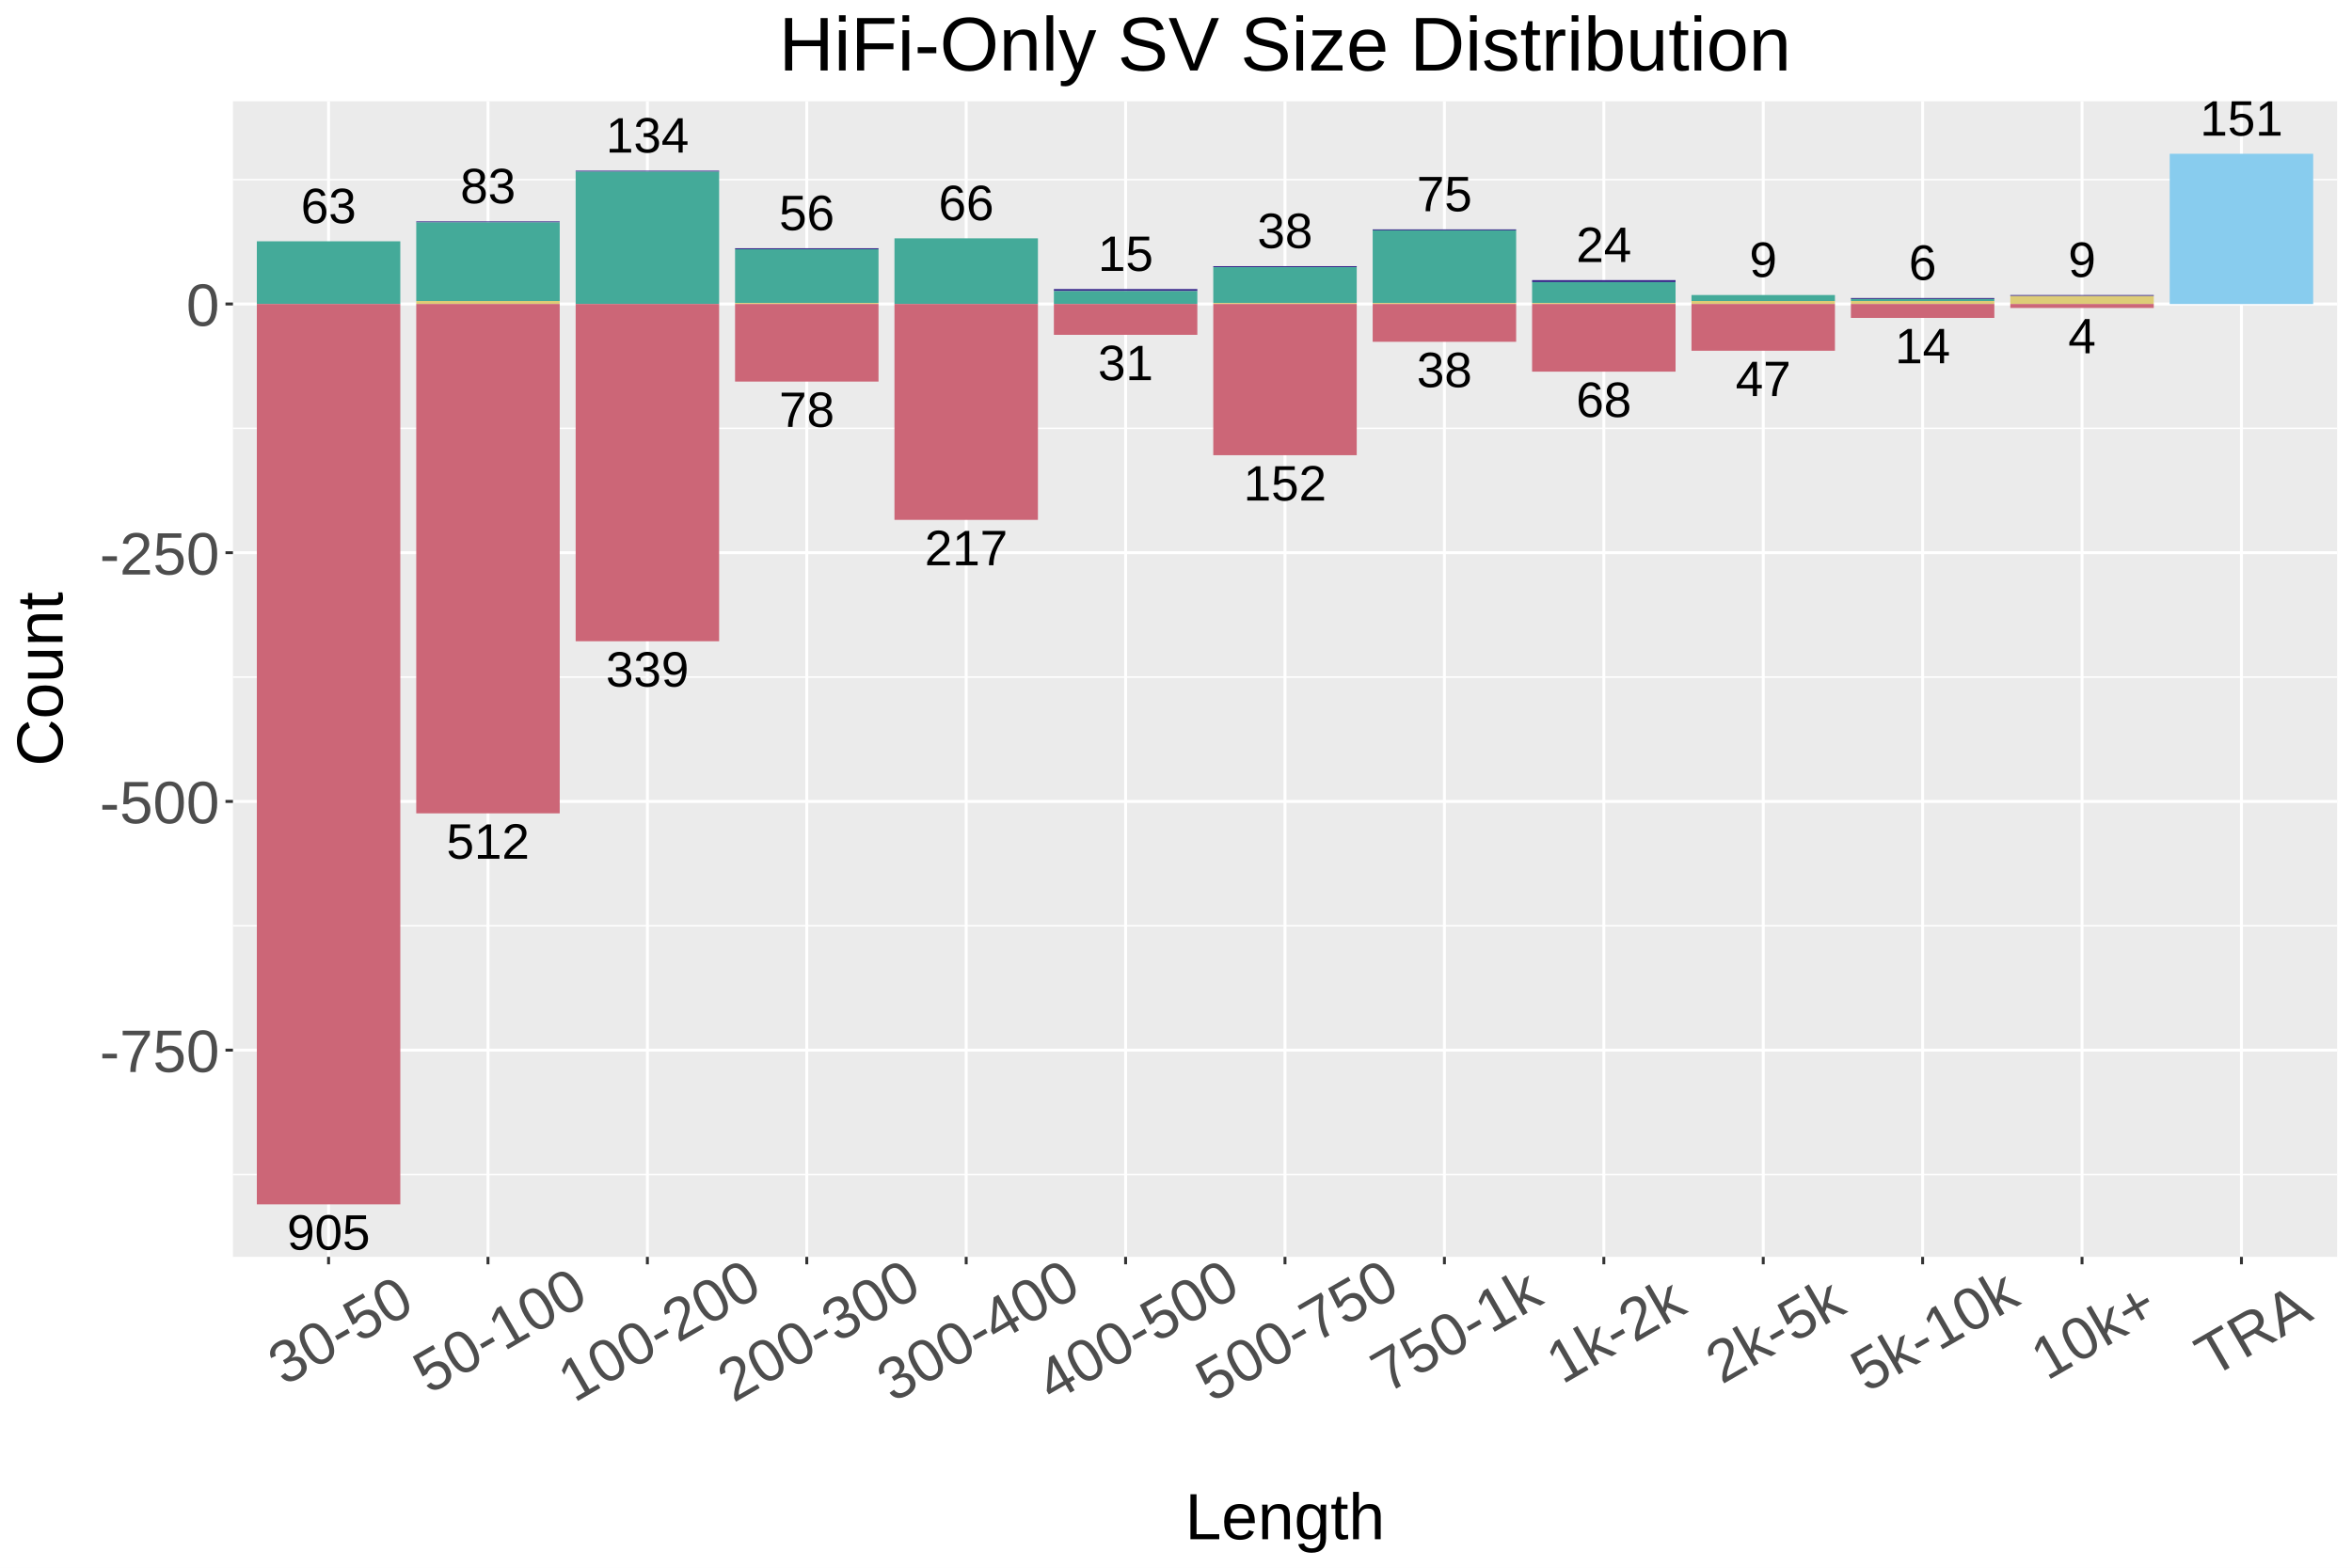
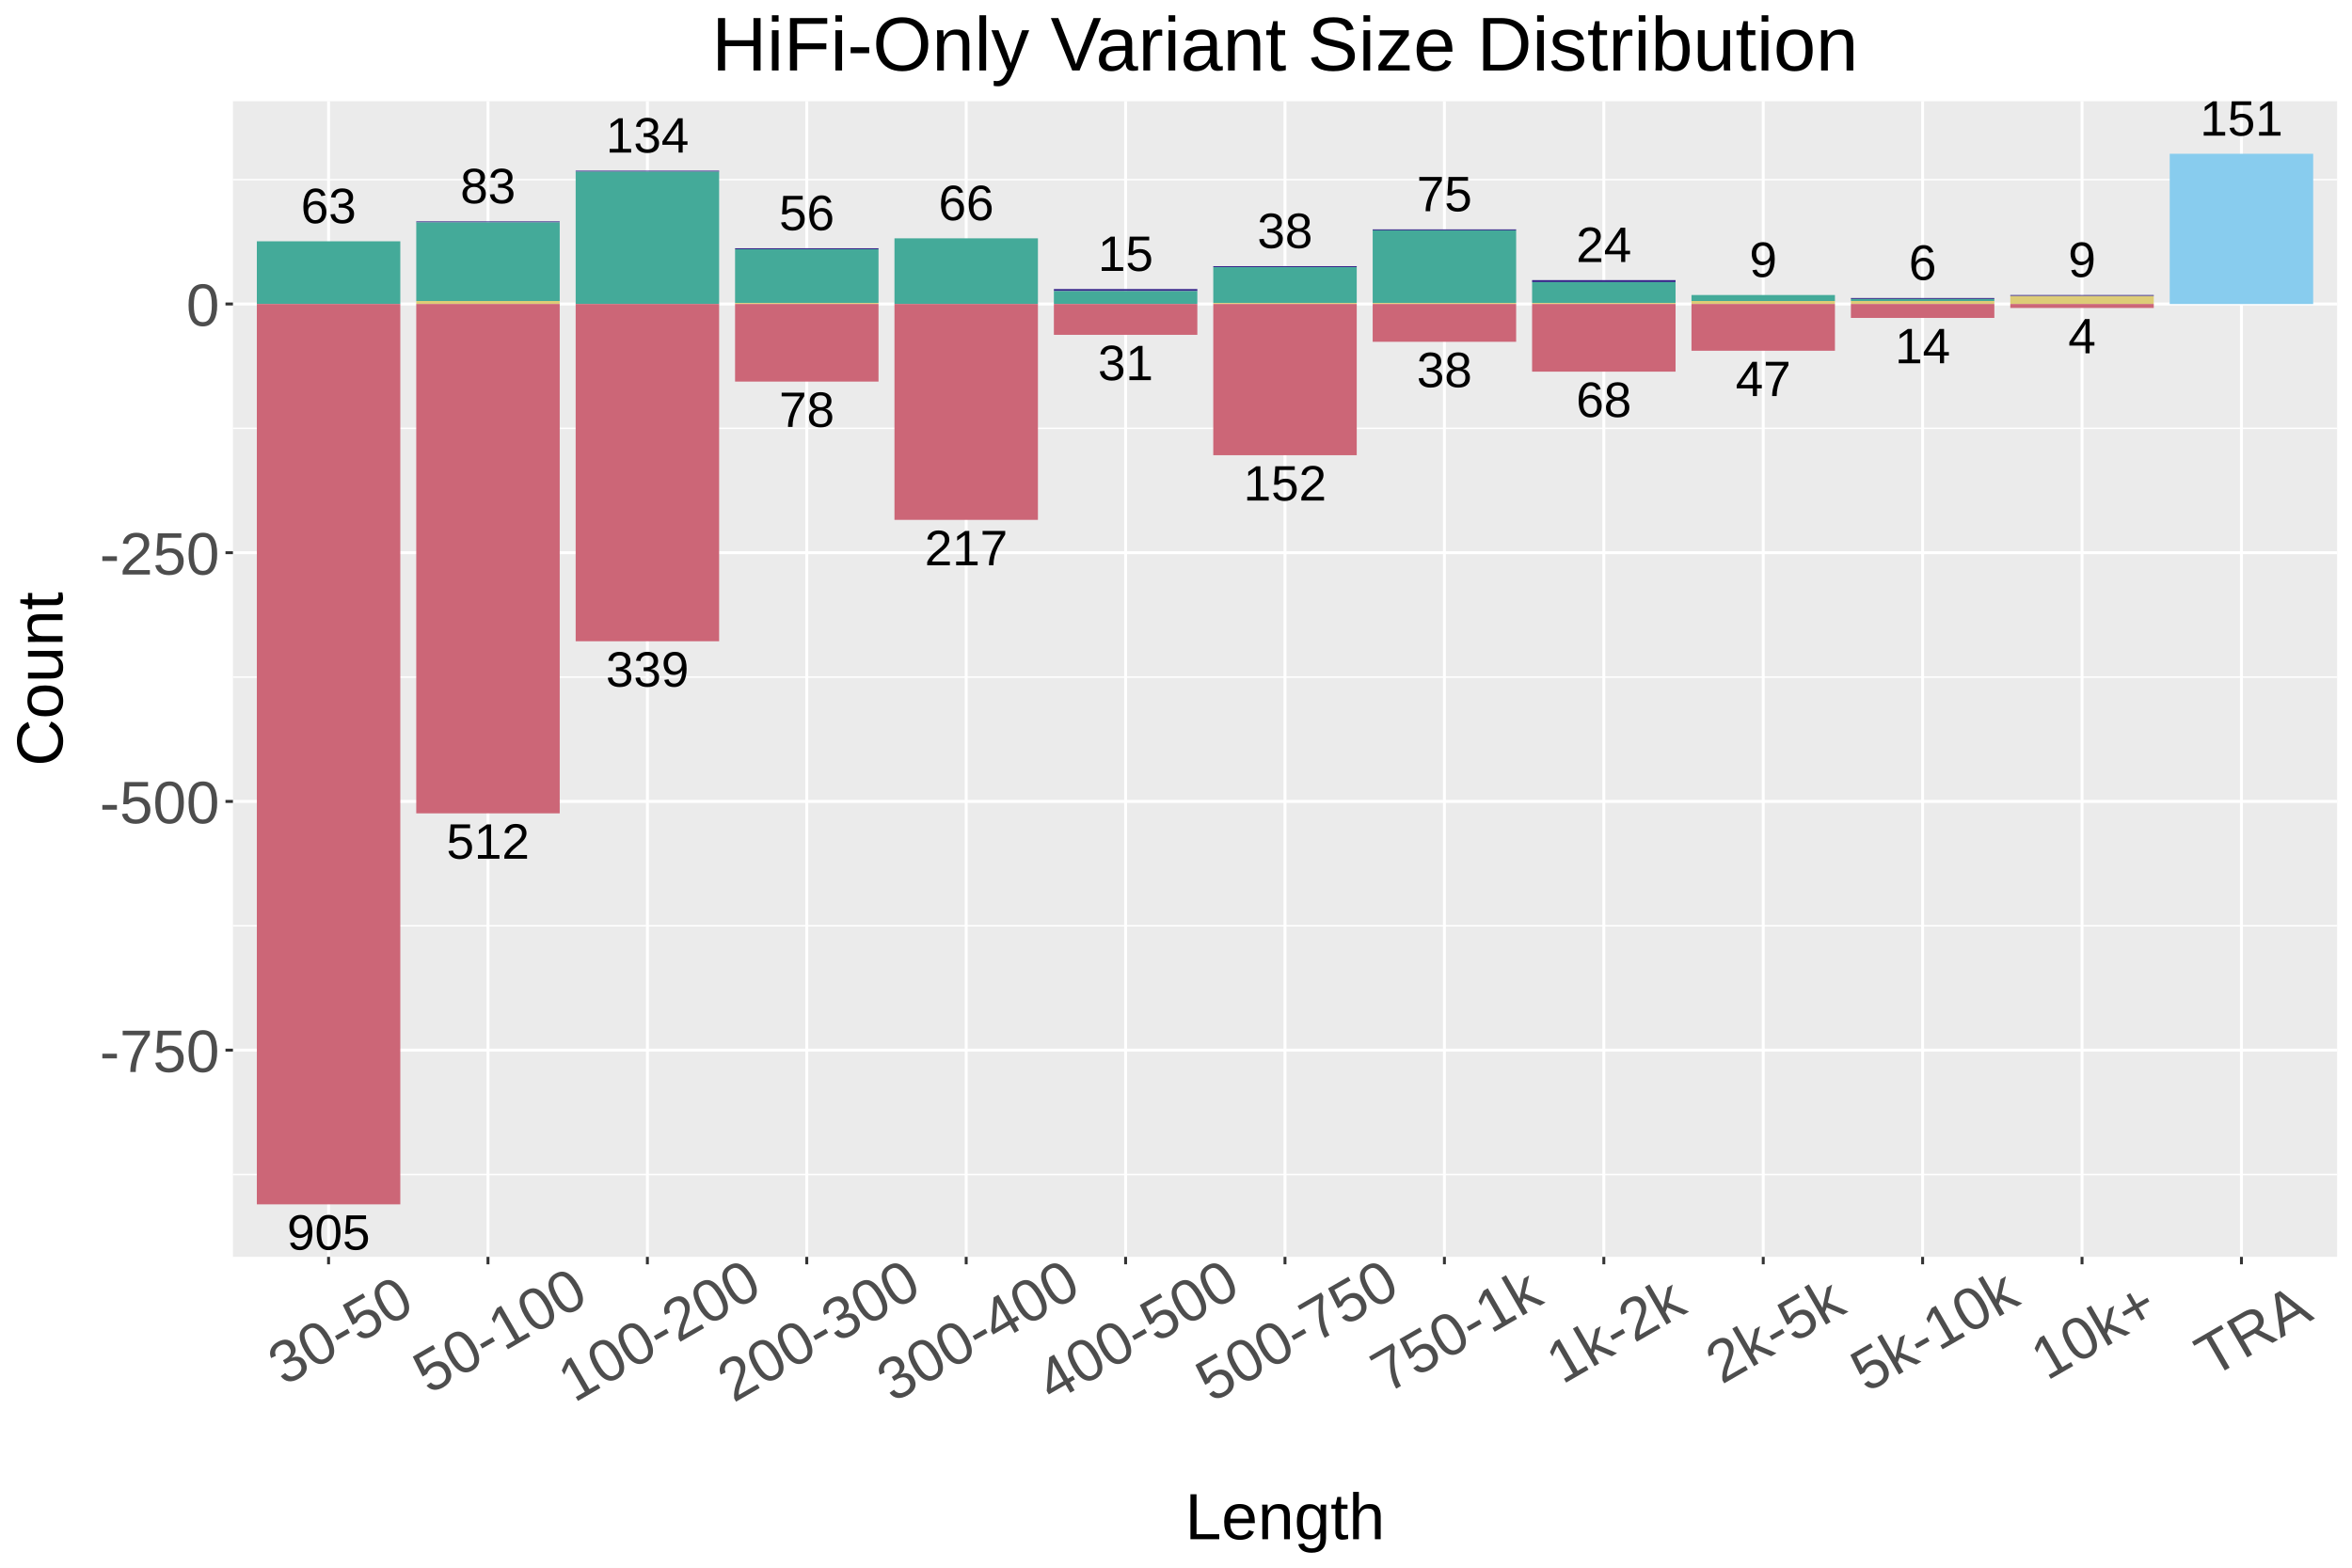
<svg xmlns="http://www.w3.org/2000/svg" class="svglite" width="864.00pt" height="576.00pt" viewBox="0 0 864.00 576.00">
  <defs>
    <style type="text/css">
    .svglite line, .svglite polyline, .svglite polygon, .svglite path, .svglite rect, .svglite circle {
      fill: none;
      stroke: #000000;
      stroke-linecap: round;
      stroke-linejoin: round;
      stroke-miterlimit: 10.00;
    }
  </style>
  </defs>
  <rect width="100%" height="100%" style="stroke: none; fill: #FFFFFF;" />
  <defs>
    <clipPath id="cpMC4wMHw4NjQuMDB8MC4wMHw1NzYuMDA=">
      <rect x="0.00" y="0.00" width="864.00" height="576.00" />
    </clipPath>
  </defs>
  <g clip-path="url(#cpMC4wMHw4NjQuMDB8MC4wMHw1NzYuMDA=)">
    <rect x="0.00" y="0.00" width="864.00" height="576.00" style="stroke-width: 1.07; stroke: #FFFFFF; fill: #FFFFFF;" />
  </g>
  <defs>
    <clipPath id="cpODUuNTd8ODU4LjUyfDM3LjIwfDQ2MS44MA==">
      <rect x="85.57" y="37.20" width="772.95" height="424.60" />
    </clipPath>
  </defs>
  <g clip-path="url(#cpODUuNTd8ODU4LjUyfDM3LjIwfDQ2MS44MA==)">
    <rect x="85.57" y="37.20" width="772.95" height="424.60" style="stroke-width: 1.07; stroke: none; fill: #EBEBEB;" />
    <polyline points="85.57,431.53 858.52,431.53 " style="stroke-width: 0.53; stroke: #FFFFFF; stroke-linecap: butt;" />
    <polyline points="85.57,340.15 858.52,340.15 " style="stroke-width: 0.53; stroke: #FFFFFF; stroke-linecap: butt;" />
    <polyline points="85.57,248.77 858.52,248.77 " style="stroke-width: 0.53; stroke: #FFFFFF; stroke-linecap: butt;" />
    <polyline points="85.57,157.38 858.52,157.38 " style="stroke-width: 0.53; stroke: #FFFFFF; stroke-linecap: butt;" />
    <polyline points="85.57,66.00 858.52,66.00 " style="stroke-width: 0.53; stroke: #FFFFFF; stroke-linecap: butt;" />
    <polyline points="85.57,385.84 858.52,385.84 " style="stroke-width: 1.07; stroke: #FFFFFF; stroke-linecap: butt;" />
    <polyline points="85.57,294.46 858.52,294.46 " style="stroke-width: 1.07; stroke: #FFFFFF; stroke-linecap: butt;" />
    <polyline points="85.57,203.07 858.52,203.07 " style="stroke-width: 1.07; stroke: #FFFFFF; stroke-linecap: butt;" />
    <polyline points="85.57,111.69 858.52,111.69 " style="stroke-width: 1.07; stroke: #FFFFFF; stroke-linecap: butt;" />
    <polyline points="120.70,461.80 120.70,37.20 " style="stroke-width: 1.07; stroke: #FFFFFF; stroke-linecap: butt;" />
    <polyline points="179.26,461.80 179.26,37.20 " style="stroke-width: 1.07; stroke: #FFFFFF; stroke-linecap: butt;" />
    <polyline points="237.82,461.80 237.82,37.20 " style="stroke-width: 1.07; stroke: #FFFFFF; stroke-linecap: butt;" />
    <polyline points="296.37,461.80 296.37,37.20 " style="stroke-width: 1.07; stroke: #FFFFFF; stroke-linecap: butt;" />
    <polyline points="354.93,461.80 354.93,37.20 " style="stroke-width: 1.07; stroke: #FFFFFF; stroke-linecap: butt;" />
    <polyline points="413.49,461.80 413.49,37.20 " style="stroke-width: 1.07; stroke: #FFFFFF; stroke-linecap: butt;" />
    <polyline points="472.04,461.80 472.04,37.20 " style="stroke-width: 1.07; stroke: #FFFFFF; stroke-linecap: butt;" />
    <polyline points="530.60,461.80 530.60,37.20 " style="stroke-width: 1.07; stroke: #FFFFFF; stroke-linecap: butt;" />
    <polyline points="589.16,461.80 589.16,37.20 " style="stroke-width: 1.07; stroke: #FFFFFF; stroke-linecap: butt;" />
    <polyline points="647.72,461.80 647.72,37.20 " style="stroke-width: 1.07; stroke: #FFFFFF; stroke-linecap: butt;" />
    <polyline points="706.27,461.80 706.27,37.20 " style="stroke-width: 1.07; stroke: #FFFFFF; stroke-linecap: butt;" />
    <polyline points="764.83,461.80 764.83,37.20 " style="stroke-width: 1.07; stroke: #FFFFFF; stroke-linecap: butt;" />
    <polyline points="823.39,461.80 823.39,37.20 " style="stroke-width: 1.07; stroke: #FFFFFF; stroke-linecap: butt;" />
    <rect x="152.91" y="81.35" width="52.70" height="0.37" style="stroke-width: 1.07; stroke: none; stroke-linecap: square; stroke-linejoin: miter; fill: #332288;" />
    <rect x="211.47" y="62.71" width="52.70" height="0.37" style="stroke-width: 1.07; stroke: none; stroke-linecap: square; stroke-linejoin: miter; fill: #332288;" />
    <rect x="270.02" y="91.22" width="52.70" height="0.37" style="stroke-width: 1.07; stroke: none; stroke-linecap: square; stroke-linejoin: miter; fill: #332288;" />
    <rect x="387.14" y="106.21" width="52.70" height="0.73" style="stroke-width: 1.07; stroke: none; stroke-linecap: square; stroke-linejoin: miter; fill: #332288;" />
    <rect x="445.69" y="97.80" width="52.70" height="0.37" style="stroke-width: 1.07; stroke: none; stroke-linecap: square; stroke-linejoin: miter; fill: #332288;" />
    <rect x="504.25" y="84.28" width="52.70" height="0.37" style="stroke-width: 1.07; stroke: none; stroke-linecap: square; stroke-linejoin: miter; fill: #332288;" />
    <rect x="562.81" y="102.92" width="52.70" height="0.73" style="stroke-width: 1.07; stroke: none; stroke-linecap: square; stroke-linejoin: miter; fill: #332288;" />
    <rect x="679.92" y="109.50" width="52.70" height="0.37" style="stroke-width: 1.07; stroke: none; stroke-linecap: square; stroke-linejoin: miter; fill: #332288;" />
    <rect x="738.48" y="108.40" width="52.70" height="0.37" style="stroke-width: 1.07; stroke: none; stroke-linecap: square; stroke-linejoin: miter; fill: #332288;" />
    <rect x="94.35" y="88.66" width="52.70" height="23.03" style="stroke-width: 1.07; stroke: none; stroke-linecap: square; stroke-linejoin: miter; fill: #44AA99;" />
    <rect x="152.91" y="81.72" width="52.70" height="28.88" style="stroke-width: 1.07; stroke: none; stroke-linecap: square; stroke-linejoin: miter; fill: #44AA99;" />
    <rect x="211.47" y="63.08" width="52.70" height="48.62" style="stroke-width: 1.07; stroke: none; stroke-linecap: square; stroke-linejoin: miter; fill: #44AA99;" />
    <rect x="270.02" y="91.59" width="52.70" height="19.74" style="stroke-width: 1.07; stroke: none; stroke-linecap: square; stroke-linejoin: miter; fill: #44AA99;" />
    <rect x="328.58" y="87.57" width="52.70" height="24.13" style="stroke-width: 1.07; stroke: none; stroke-linecap: square; stroke-linejoin: miter; fill: #44AA99;" />
    <rect x="387.14" y="106.94" width="52.70" height="4.75" style="stroke-width: 1.07; stroke: none; stroke-linecap: square; stroke-linejoin: miter; fill: #44AA99;" />
    <rect x="445.69" y="98.17" width="52.70" height="13.16" style="stroke-width: 1.07; stroke: none; stroke-linecap: square; stroke-linejoin: miter; fill: #44AA99;" />
    <rect x="504.25" y="84.64" width="52.70" height="26.68" style="stroke-width: 1.07; stroke: none; stroke-linecap: square; stroke-linejoin: miter; fill: #44AA99;" />
    <rect x="562.81" y="103.65" width="52.70" height="7.68" style="stroke-width: 1.07; stroke: none; stroke-linecap: square; stroke-linejoin: miter; fill: #44AA99;" />
    <rect x="621.36" y="108.40" width="52.70" height="2.19" style="stroke-width: 1.07; stroke: none; stroke-linecap: square; stroke-linejoin: miter; fill: #44AA99;" />
    <rect x="679.92" y="109.86" width="52.70" height="0.73" style="stroke-width: 1.07; stroke: none; stroke-linecap: square; stroke-linejoin: miter; fill: #44AA99;" />
    <rect x="152.91" y="110.59" width="52.70" height="1.10" style="stroke-width: 1.07; stroke: none; stroke-linecap: square; stroke-linejoin: miter; fill: #DDCC77;" />
    <rect x="270.02" y="111.33" width="52.70" height="0.37" style="stroke-width: 1.07; stroke: none; stroke-linecap: square; stroke-linejoin: miter; fill: #DDCC77;" />
    <rect x="445.69" y="111.33" width="52.70" height="0.37" style="stroke-width: 1.07; stroke: none; stroke-linecap: square; stroke-linejoin: miter; fill: #DDCC77;" />
    <rect x="504.25" y="111.33" width="52.70" height="0.37" style="stroke-width: 1.07; stroke: none; stroke-linecap: square; stroke-linejoin: miter; fill: #DDCC77;" />
    <rect x="562.81" y="111.33" width="52.70" height="0.37" style="stroke-width: 1.07; stroke: none; stroke-linecap: square; stroke-linejoin: miter; fill: #DDCC77;" />
    <rect x="621.36" y="110.59" width="52.70" height="1.10" style="stroke-width: 1.07; stroke: none; stroke-linecap: square; stroke-linejoin: miter; fill: #DDCC77;" />
    <rect x="679.92" y="110.59" width="52.70" height="1.10" style="stroke-width: 1.07; stroke: none; stroke-linecap: square; stroke-linejoin: miter; fill: #DDCC77;" />
    <rect x="738.48" y="108.77" width="52.70" height="2.92" style="stroke-width: 1.07; stroke: none; stroke-linecap: square; stroke-linejoin: miter; fill: #DDCC77;" />
    <rect x="797.04" y="56.50" width="52.70" height="55.20" style="stroke-width: 1.07; stroke: none; stroke-linecap: square; stroke-linejoin: miter; fill: #88CCEE;" />
    <rect x="94.35" y="111.69" width="52.70" height="330.81" style="stroke-width: 1.07; stroke: none; stroke-linecap: square; stroke-linejoin: miter; fill: #CC6677;" />
    <rect x="152.91" y="111.69" width="52.70" height="187.15" style="stroke-width: 1.07; stroke: none; stroke-linecap: square; stroke-linejoin: miter; fill: #CC6677;" />
    <rect x="211.47" y="111.69" width="52.70" height="123.92" style="stroke-width: 1.07; stroke: none; stroke-linecap: square; stroke-linejoin: miter; fill: #CC6677;" />
    <rect x="270.02" y="111.69" width="52.70" height="28.51" style="stroke-width: 1.07; stroke: none; stroke-linecap: square; stroke-linejoin: miter; fill: #CC6677;" />
    <rect x="328.58" y="111.69" width="52.70" height="79.32" style="stroke-width: 1.07; stroke: none; stroke-linecap: square; stroke-linejoin: miter; fill: #CC6677;" />
    <rect x="387.14" y="111.69" width="52.70" height="11.33" style="stroke-width: 1.07; stroke: none; stroke-linecap: square; stroke-linejoin: miter; fill: #CC6677;" />
    <rect x="445.69" y="111.69" width="52.70" height="55.56" style="stroke-width: 1.07; stroke: none; stroke-linecap: square; stroke-linejoin: miter; fill: #CC6677;" />
    <rect x="504.25" y="111.69" width="52.70" height="13.89" style="stroke-width: 1.07; stroke: none; stroke-linecap: square; stroke-linejoin: miter; fill: #CC6677;" />
    <rect x="562.81" y="111.69" width="52.70" height="24.86" style="stroke-width: 1.07; stroke: none; stroke-linecap: square; stroke-linejoin: miter; fill: #CC6677;" />
    <rect x="621.36" y="111.69" width="52.70" height="17.18" style="stroke-width: 1.07; stroke: none; stroke-linecap: square; stroke-linejoin: miter; fill: #CC6677;" />
    <rect x="679.92" y="111.69" width="52.70" height="5.12" style="stroke-width: 1.07; stroke: none; stroke-linecap: square; stroke-linejoin: miter; fill: #CC6677;" />
    <rect x="738.48" y="111.69" width="52.70" height="1.46" style="stroke-width: 1.07; stroke: none; stroke-linecap: square; stroke-linejoin: miter; fill: #CC6677;" />
    <text x="120.70" y="82.00" text-anchor="middle" style="font-size: 18.29px; font-family: Arimo;" textLength="23.26px" lengthAdjust="spacingAndGlyphs">63</text>
    <text x="179.26" y="74.69" text-anchor="middle" style="font-size: 18.29px; font-family: Arimo;" textLength="23.26px" lengthAdjust="spacingAndGlyphs">83</text>
    <text x="237.82" y="56.05" text-anchor="middle" style="font-size: 18.29px; font-family: Arimo;" textLength="34.88px" lengthAdjust="spacingAndGlyphs">134</text>
    <text x="296.37" y="84.56" text-anchor="middle" style="font-size: 18.29px; font-family: Arimo;" textLength="23.26px" lengthAdjust="spacingAndGlyphs">56</text>
    <text x="354.93" y="80.90" text-anchor="middle" style="font-size: 18.29px; font-family: Arimo;" textLength="23.26px" lengthAdjust="spacingAndGlyphs">66</text>
    <text x="413.49" y="99.54" text-anchor="middle" style="font-size: 18.29px; font-family: Arimo;" textLength="23.26px" lengthAdjust="spacingAndGlyphs">15</text>
    <text x="472.04" y="91.14" text-anchor="middle" style="font-size: 18.29px; font-family: Arimo;" textLength="23.26px" lengthAdjust="spacingAndGlyphs">38</text>
    <text x="530.60" y="77.61" text-anchor="middle" style="font-size: 18.29px; font-family: Arimo;" textLength="23.26px" lengthAdjust="spacingAndGlyphs">75</text>
    <text x="589.16" y="96.26" text-anchor="middle" style="font-size: 18.29px; font-family: Arimo;" textLength="23.26px" lengthAdjust="spacingAndGlyphs">24</text>
    <text x="647.72" y="101.74" text-anchor="middle" style="font-size: 18.29px; font-family: Arimo;" textLength="11.63px" lengthAdjust="spacingAndGlyphs">9</text>
    <text x="706.27" y="102.83" text-anchor="middle" style="font-size: 18.29px; font-family: Arimo;" textLength="11.63px" lengthAdjust="spacingAndGlyphs">6</text>
    <text x="764.83" y="101.74" text-anchor="middle" style="font-size: 18.29px; font-family: Arimo;" textLength="11.63px" lengthAdjust="spacingAndGlyphs">9</text>
    <text x="823.39" y="49.83" text-anchor="middle" style="font-size: 18.29px; font-family: Arimo;" textLength="34.88px" lengthAdjust="spacingAndGlyphs">151</text>
    <text x="120.70" y="459.16" text-anchor="middle" style="font-size: 18.29px; font-family: Arimo;" textLength="34.88px" lengthAdjust="spacingAndGlyphs">905</text>
    <text x="179.26" y="315.50" text-anchor="middle" style="font-size: 18.29px; font-family: Arimo;" textLength="34.88px" lengthAdjust="spacingAndGlyphs">512</text>
    <text x="237.82" y="252.27" text-anchor="middle" style="font-size: 18.29px; font-family: Arimo;" textLength="34.88px" lengthAdjust="spacingAndGlyphs">339</text>
    <text x="296.37" y="156.86" text-anchor="middle" style="font-size: 18.29px; font-family: Arimo;" textLength="23.26px" lengthAdjust="spacingAndGlyphs">78</text>
    <text x="354.93" y="207.67" text-anchor="middle" style="font-size: 18.29px; font-family: Arimo;" textLength="34.88px" lengthAdjust="spacingAndGlyphs">217</text>
    <text x="413.49" y="139.68" text-anchor="middle" style="font-size: 18.29px; font-family: Arimo;" textLength="23.26px" lengthAdjust="spacingAndGlyphs">31</text>
    <text x="472.04" y="183.91" text-anchor="middle" style="font-size: 18.29px; font-family: Arimo;" textLength="34.88px" lengthAdjust="spacingAndGlyphs">152</text>
    <text x="530.60" y="142.24" text-anchor="middle" style="font-size: 18.29px; font-family: Arimo;" textLength="23.26px" lengthAdjust="spacingAndGlyphs">38</text>
    <text x="589.16" y="153.21" text-anchor="middle" style="font-size: 18.29px; font-family: Arimo;" textLength="23.26px" lengthAdjust="spacingAndGlyphs">68</text>
    <text x="647.72" y="145.53" text-anchor="middle" style="font-size: 18.29px; font-family: Arimo;" textLength="23.26px" lengthAdjust="spacingAndGlyphs">47</text>
    <text x="706.27" y="133.47" text-anchor="middle" style="font-size: 18.29px; font-family: Arimo;" textLength="23.26px" lengthAdjust="spacingAndGlyphs">14</text>
    <text x="764.83" y="129.81" text-anchor="middle" style="font-size: 18.29px; font-family: Arimo;" textLength="11.63px" lengthAdjust="spacingAndGlyphs">4</text>
  </g>
  <g clip-path="url(#cpMC4wMHw4NjQuMDB8MC4wMHw1NzYuMDA=)">
    <text x="80.64" y="393.86" text-anchor="end" style="font-size: 22.00px; fill: #4D4D4D; font-family: Arimo;" textLength="49.93px" lengthAdjust="spacingAndGlyphs">-750</text>
    <text x="80.64" y="302.48" text-anchor="end" style="font-size: 22.00px; fill: #4D4D4D; font-family: Arimo;" textLength="49.93px" lengthAdjust="spacingAndGlyphs">-500</text>
    <text x="80.64" y="211.10" text-anchor="end" style="font-size: 22.00px; fill: #4D4D4D; font-family: Arimo;" textLength="49.93px" lengthAdjust="spacingAndGlyphs">-250</text>
    <text x="80.64" y="119.71" text-anchor="end" style="font-size: 22.00px; fill: #4D4D4D; font-family: Arimo;" textLength="14.00px" lengthAdjust="spacingAndGlyphs">0</text>
    <polyline points="82.83,385.84 85.57,385.84 " style="stroke-width: 1.07; stroke: #333333; stroke-linecap: butt;" />
    <polyline points="82.83,294.46 85.57,294.46 " style="stroke-width: 1.07; stroke: #333333; stroke-linecap: butt;" />
    <polyline points="82.83,203.07 85.57,203.07 " style="stroke-width: 1.07; stroke: #333333; stroke-linecap: butt;" />
    <polyline points="82.83,111.69 85.57,111.69 " style="stroke-width: 1.07; stroke: #333333; stroke-linecap: butt;" />
    <polyline points="120.70,464.54 120.70,461.80 " style="stroke-width: 1.07; stroke: #333333; stroke-linecap: butt;" />
    <polyline points="179.26,464.54 179.26,461.80 " style="stroke-width: 1.07; stroke: #333333; stroke-linecap: butt;" />
    <polyline points="237.82,464.54 237.82,461.80 " style="stroke-width: 1.07; stroke: #333333; stroke-linecap: butt;" />
    <polyline points="296.37,464.54 296.37,461.80 " style="stroke-width: 1.07; stroke: #333333; stroke-linecap: butt;" />
    <polyline points="354.93,464.54 354.93,461.80 " style="stroke-width: 1.07; stroke: #333333; stroke-linecap: butt;" />
    <polyline points="413.49,464.54 413.49,461.80 " style="stroke-width: 1.07; stroke: #333333; stroke-linecap: butt;" />
    <polyline points="472.04,464.54 472.04,461.80 " style="stroke-width: 1.07; stroke: #333333; stroke-linecap: butt;" />
    <polyline points="530.60,464.54 530.60,461.80 " style="stroke-width: 1.07; stroke: #333333; stroke-linecap: butt;" />
    <polyline points="589.16,464.54 589.16,461.80 " style="stroke-width: 1.07; stroke: #333333; stroke-linecap: butt;" />
    <polyline points="647.72,464.54 647.72,461.80 " style="stroke-width: 1.07; stroke: #333333; stroke-linecap: butt;" />
    <polyline points="706.27,464.54 706.27,461.80 " style="stroke-width: 1.07; stroke: #333333; stroke-linecap: butt;" />
    <polyline points="764.83,464.54 764.83,461.80 " style="stroke-width: 1.07; stroke: #333333; stroke-linecap: butt;" />
    <polyline points="823.39,464.54 823.39,461.80 " style="stroke-width: 1.07; stroke: #333333; stroke-linecap: butt;" />
    <text transform="translate(128.72,495.37) rotate(-30)" text-anchor="middle" style="font-size: 22.00px; fill: #4D4D4D; font-family: Arimo;" textLength="63.93px" lengthAdjust="spacingAndGlyphs">30-50</text>
    <text transform="translate(187.28,495.37) rotate(-30)" text-anchor="middle" style="font-size: 22.00px; fill: #4D4D4D; font-family: Arimo;" textLength="77.93px" lengthAdjust="spacingAndGlyphs">50-100</text>
    <text transform="translate(245.84,495.37) rotate(-30)" text-anchor="middle" style="font-size: 22.00px; fill: #4D4D4D; font-family: Arimo;" textLength="91.92px" lengthAdjust="spacingAndGlyphs">100-200</text>
    <text transform="translate(304.39,495.37) rotate(-30)" text-anchor="middle" style="font-size: 22.00px; fill: #4D4D4D; font-family: Arimo;" textLength="91.92px" lengthAdjust="spacingAndGlyphs">200-300</text>
    <text transform="translate(362.95,495.37) rotate(-30)" text-anchor="middle" style="font-size: 22.00px; fill: #4D4D4D; font-family: Arimo;" textLength="91.92px" lengthAdjust="spacingAndGlyphs">300-400</text>
    <text transform="translate(421.51,495.37) rotate(-30)" text-anchor="middle" style="font-size: 22.00px; fill: #4D4D4D; font-family: Arimo;" textLength="91.92px" lengthAdjust="spacingAndGlyphs">400-500</text>
    <text transform="translate(480.07,495.37) rotate(-30)" text-anchor="middle" style="font-size: 22.00px; fill: #4D4D4D; font-family: Arimo;" textLength="91.92px" lengthAdjust="spacingAndGlyphs">500-750</text>
    <text transform="translate(538.62,495.37) rotate(-30)" text-anchor="middle" style="font-size: 22.00px; fill: #4D4D4D; font-family: Arimo;" textLength="76.67px" lengthAdjust="spacingAndGlyphs">750-1k</text>
    <text transform="translate(597.18,495.37) rotate(-30)" text-anchor="middle" style="font-size: 22.00px; fill: #4D4D4D; font-family: Arimo;" textLength="61.42px" lengthAdjust="spacingAndGlyphs">1k-2k</text>
    <text transform="translate(655.74,495.37) rotate(-30)" text-anchor="middle" style="font-size: 22.00px; fill: #4D4D4D; font-family: Arimo;" textLength="61.42px" lengthAdjust="spacingAndGlyphs">2k-5k</text>
    <text transform="translate(714.29,495.37) rotate(-30)" text-anchor="middle" style="font-size: 22.00px; fill: #4D4D4D; font-family: Arimo;" textLength="75.42px" lengthAdjust="spacingAndGlyphs">5k-10k</text>
    <text transform="translate(772.85,495.37) rotate(-30)" text-anchor="middle" style="font-size: 22.00px; fill: #4D4D4D; font-family: Arimo;" textLength="59.18px" lengthAdjust="spacingAndGlyphs">10k+</text>
    <text transform="translate(831.41,495.37) rotate(-30)" text-anchor="middle" style="font-size: 22.00px; fill: #4D4D4D; font-family: Arimo;" textLength="42.89px" lengthAdjust="spacingAndGlyphs">TRA</text>
    <text x="472.04" y="565.53" text-anchor="middle" style="font-size: 24.00px; font-family: Arimo;" textLength="82.77px" lengthAdjust="spacingAndGlyphs">Length</text>
    <text transform="translate(22.98,249.50) rotate(-90)" text-anchor="middle" style="font-size: 24.00px; font-family: Arimo;" textLength="71.26px" lengthAdjust="spacingAndGlyphs">Count</text>
-     <text x="472.04" y="25.89" text-anchor="middle" style="font-size: 28.00px; font-family: Arimo;" textLength="410.15px" lengthAdjust="spacingAndGlyphs">HiFi-Only SV Size Distribution</text>
+     <text x="472.04" y="25.89" text-anchor="middle" style="font-size: 28.00px; font-family: Arimo;" textLength="472.53px" lengthAdjust="spacingAndGlyphs">HiFi-Only Variant Size Distribution</text>
  </g>
</svg>
